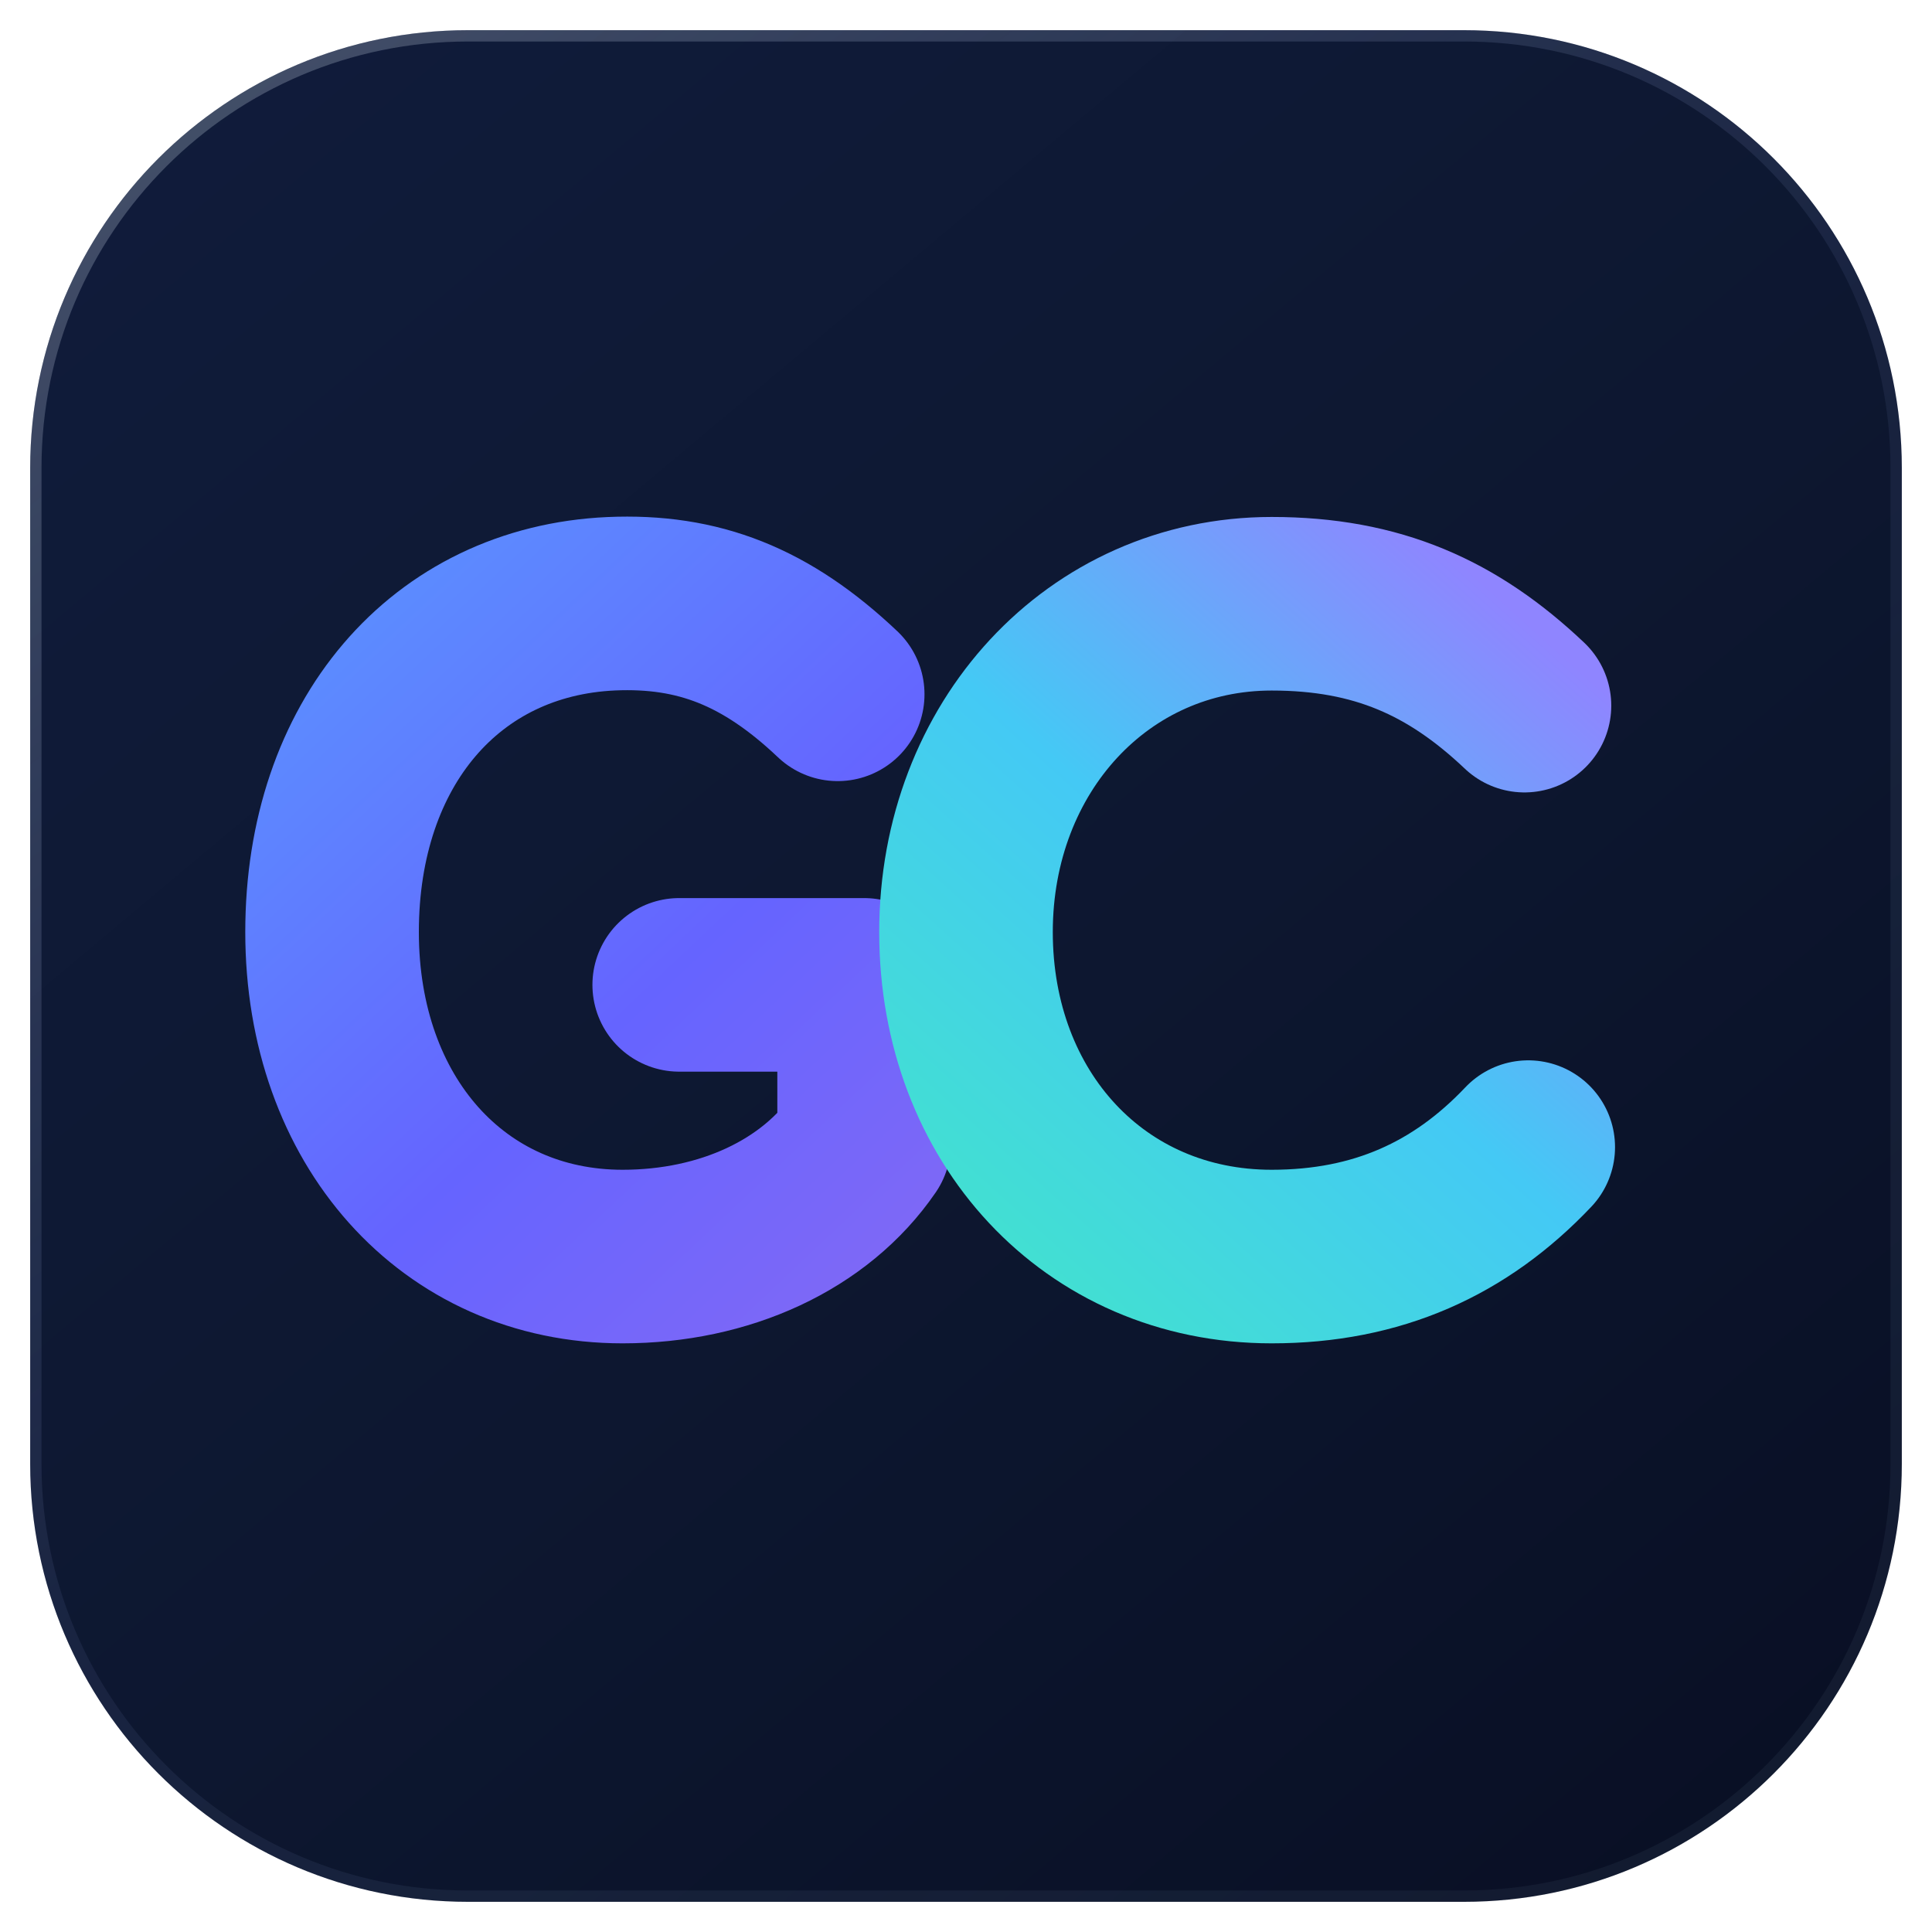
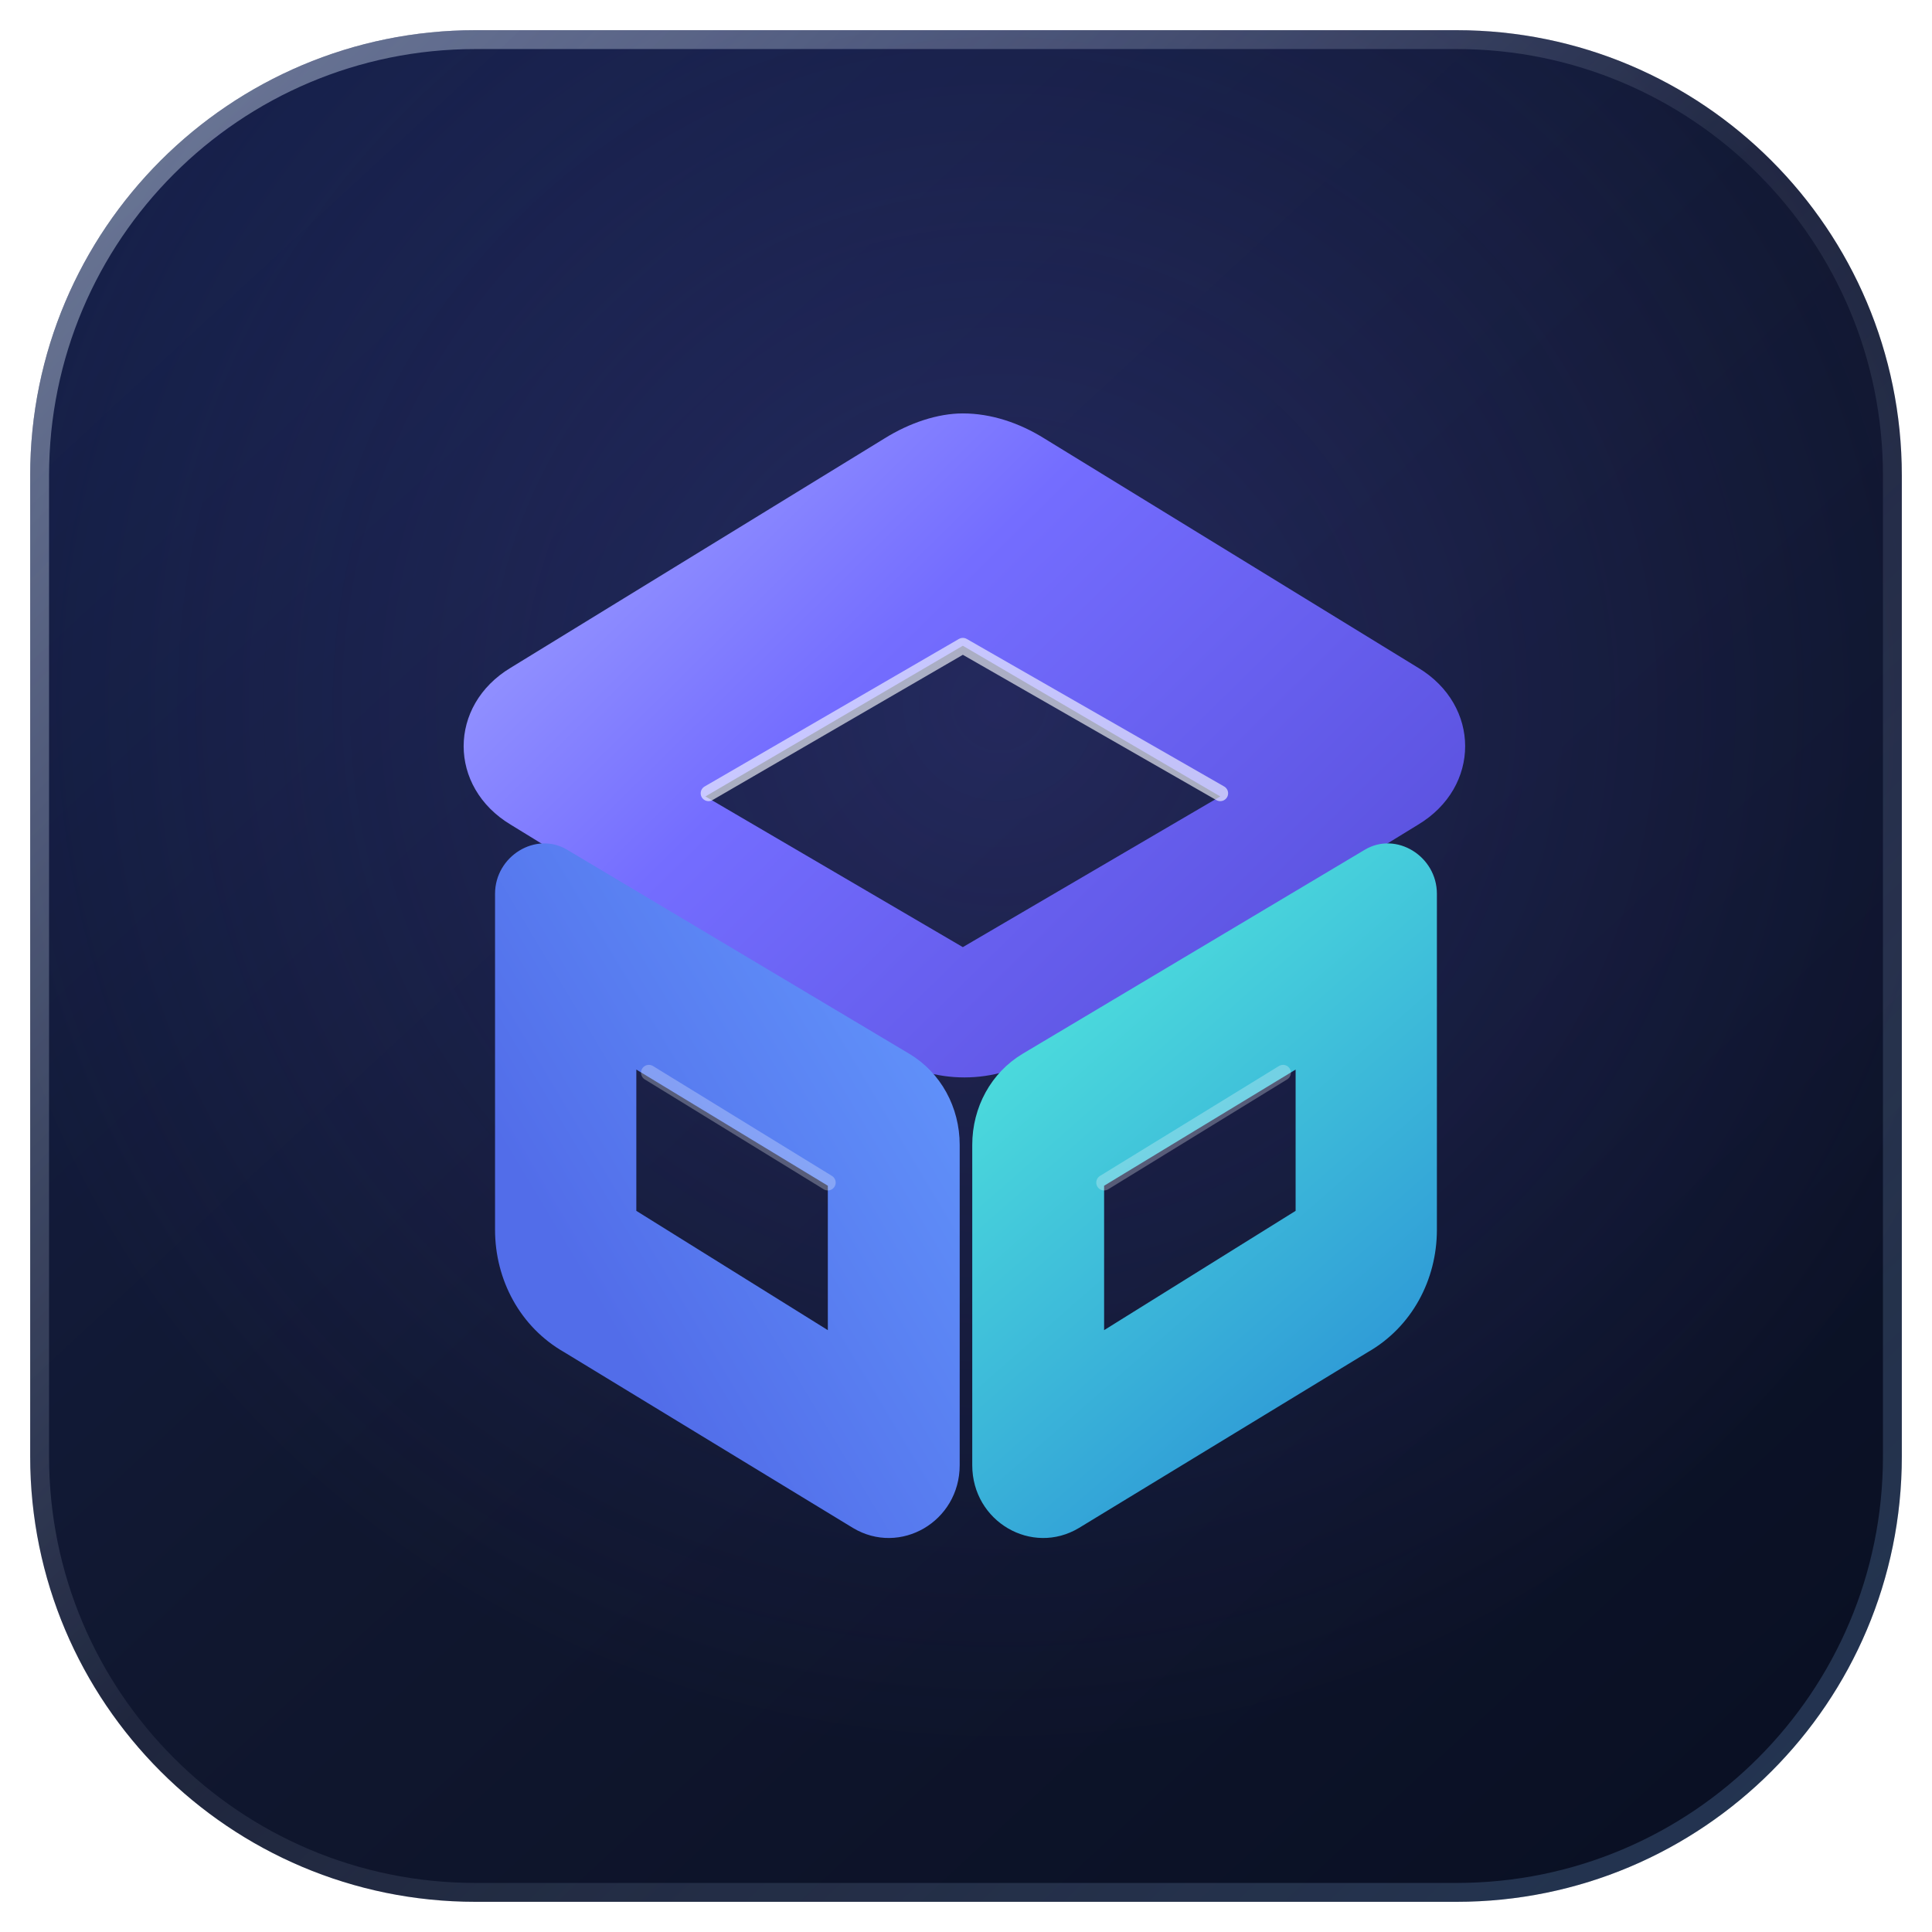
<svg xmlns="http://www.w3.org/2000/svg" viewBox="0 0 512 512" role="img" aria-labelledby="title desc">
  <defs>
-     <linearGradient id="tile" x1="34" y1="6" x2="458" y2="512" gradientUnits="userSpaceOnUse">
-       <stop stop-color="#101C3B" />
-       <stop offset=".55" stop-color="#0D1730" />
-       <stop offset="1" stop-color="#090F24" />
+     <linearGradient id="base" x1="18" y1="0" x2="492" y2="512" gradientUnits="userSpaceOnUse">
+       <stop stop-color="#16214C" />
+       <stop offset=".5" stop-color="#10172F" />
+       <stop offset="1" stop-color="#090F22" />
    </linearGradient>
-     <linearGradient id="tile-edge" x1="80" y1="10" x2="440" y2="492" gradientUnits="userSpaceOnUse">
-       <stop stop-color="#EAF5FF" stop-opacity=".23" />
-       <stop offset=".5" stop-color="#9FB2F8" stop-opacity=".08" />
-       <stop offset="1" stop-color="#BCEBFF" stop-opacity=".05" />
+     <linearGradient id="edge" x1="24" y1="14" x2="498" y2="502" gradientUnits="userSpaceOnUse">
+       <stop stop-color="#E0EEFF" stop-opacity=".44" />
+       <stop offset=".48" stop-color="#E0EEFF" stop-opacity=".07" />
+       <stop offset="1" stop-color="#7CB9FF" stop-opacity=".22" />
    </linearGradient>
+     <radialGradient id="glow" cx="0" cy="0" r="1" gradientTransform="translate(265 186) rotate(90) scale(282)" gradientUnits="userSpaceOnUse">
+       <stop stop-color="#605EE3" stop-opacity=".24" />
+       <stop offset="1" stop-color="#605EE3" stop-opacity="0" />
+     </radialGradient>
  </defs>
-   <defs>
-     <linearGradient id="iris" x1="93" y1="169" x2="255" y2="341" gradientUnits="userSpaceOnUse">
-       <stop stop-color="#5C8BFF" />
-       <stop offset=".52" stop-color="#6564FF" />
-       <stop offset="1" stop-color="#8369F5" />
-     </linearGradient>
-     <linearGradient id="aqua" x1="258" y1="326" x2="404" y2="164" gradientUnits="userSpaceOnUse">
-       <stop stop-color="#42E0D1" />
-       <stop offset=".49" stop-color="#44C9F5" />
-       <stop offset="1" stop-color="#8F85FF" />
-     </linearGradient>
-   </defs>
-   <rect x="8" y="8" width="496" height="496" rx="116" fill="url(#tile)" />
-   <rect x="9.5" y="9.5" width="493" height="493" rx="114.5" fill="none" stroke="url(#tile-edge)" stroke-width="3" />
-   <path d="M222 184c-19-18-37-25-60-24-44 2-74 37-74 87 0 50 32 86 77 86 27 0 51-11 64-30v-42h-49" fill="none" stroke="url(#iris)" stroke-width="46" stroke-linecap="round" stroke-linejoin="round" />
-   <path d="M404 187c-19-18-39-27-67-27-46 0-81 38-81 87 0 49 34 86 81 86 28 0 50-10 68-29" fill="none" stroke="url(#aqua)" stroke-width="46" stroke-linecap="round" stroke-linejoin="round" />
+   <rect x="8" y="8" width="496" height="496" rx="118" fill="url(#base)" />
+   <rect x="8" y="8" width="496" height="496" rx="118" fill="url(#glow)" />
+   <rect x="10.5" y="10.5" width="491" height="491" rx="115.5" fill="none" stroke="url(#edge)" stroke-width="5" />
+   <g transform="translate(43 43) scale(.832)">
+     <defs>
+       <linearGradient id="violet" x1="84" y1="84" x2="382" y2="386" gradientUnits="userSpaceOnUse">
+         <stop stop-color="#A9AEFF" />
+         <stop offset=".36" stop-color="#746DFF" />
+         <stop offset="1" stop-color="#4D43CD" />
+       </linearGradient>
+       <linearGradient id="cyan" x1="156" y1="122" x2="414" y2="416" gradientUnits="userSpaceOnUse">
+         <stop stop-color="#99FFF0" />
+         <stop offset=".45" stop-color="#4FE3DD" />
+         <stop offset="1" stop-color="#2789D5" />
+       </linearGradient>
+       <linearGradient id="blue" x1="94" y1="290" x2="378" y2="120" gradientUnits="userSpaceOnUse">
+         <stop stop-color="#526DE9" />
+         <stop offset=".52" stop-color="#649BFE" />
+         <stop offset="1" stop-color="#B9DAFF" />
+       </linearGradient>
+     </defs>
+     <g stroke-linejoin="round" stroke-linecap="round">
+       <path d="M255 80c9 0 18 3 26 8l119 73c20 12 20 38 0 50l-119 73c-16 10-35 10-51 0l-119-73c-20-12-20-38 0-50l119-73c8-5 17-8 25-8Zm0 74-82 48 82 48 82-48-82-48Z" fill="url(#violet)" fill-rule="evenodd" />
+       <path d="M106 233c0-12 13-20 23-14l109 65c10 6 16 17 16 29v102c0 18-19 29-34 20l-92-56c-14-8-22-23-22-39V233Zm45 56v45l61 38v-46l-61-37Z" fill="url(#blue)" fill-rule="evenodd" />
+       <path d="M406 233c0-12-13-20-23-14l-109 65c-10 6-16 17-16 29v102c0 18 19 29 34 20l92-56c14-8 22-23 22-39V233Zm-45 56-61 37v46l61-38v-45Z" fill="url(#cyan)" fill-rule="evenodd" />
+       <path d="m174 201 81-47 82 47" fill="none" stroke="#F7FAFF" stroke-opacity=".64" stroke-width="5" />
+       <path d="m155 290 57 35M357 290l-57 35" fill="none" stroke="#F7FAFF" stroke-opacity=".28" stroke-width="5" />
+     </g>
+   </g>
</svg>
